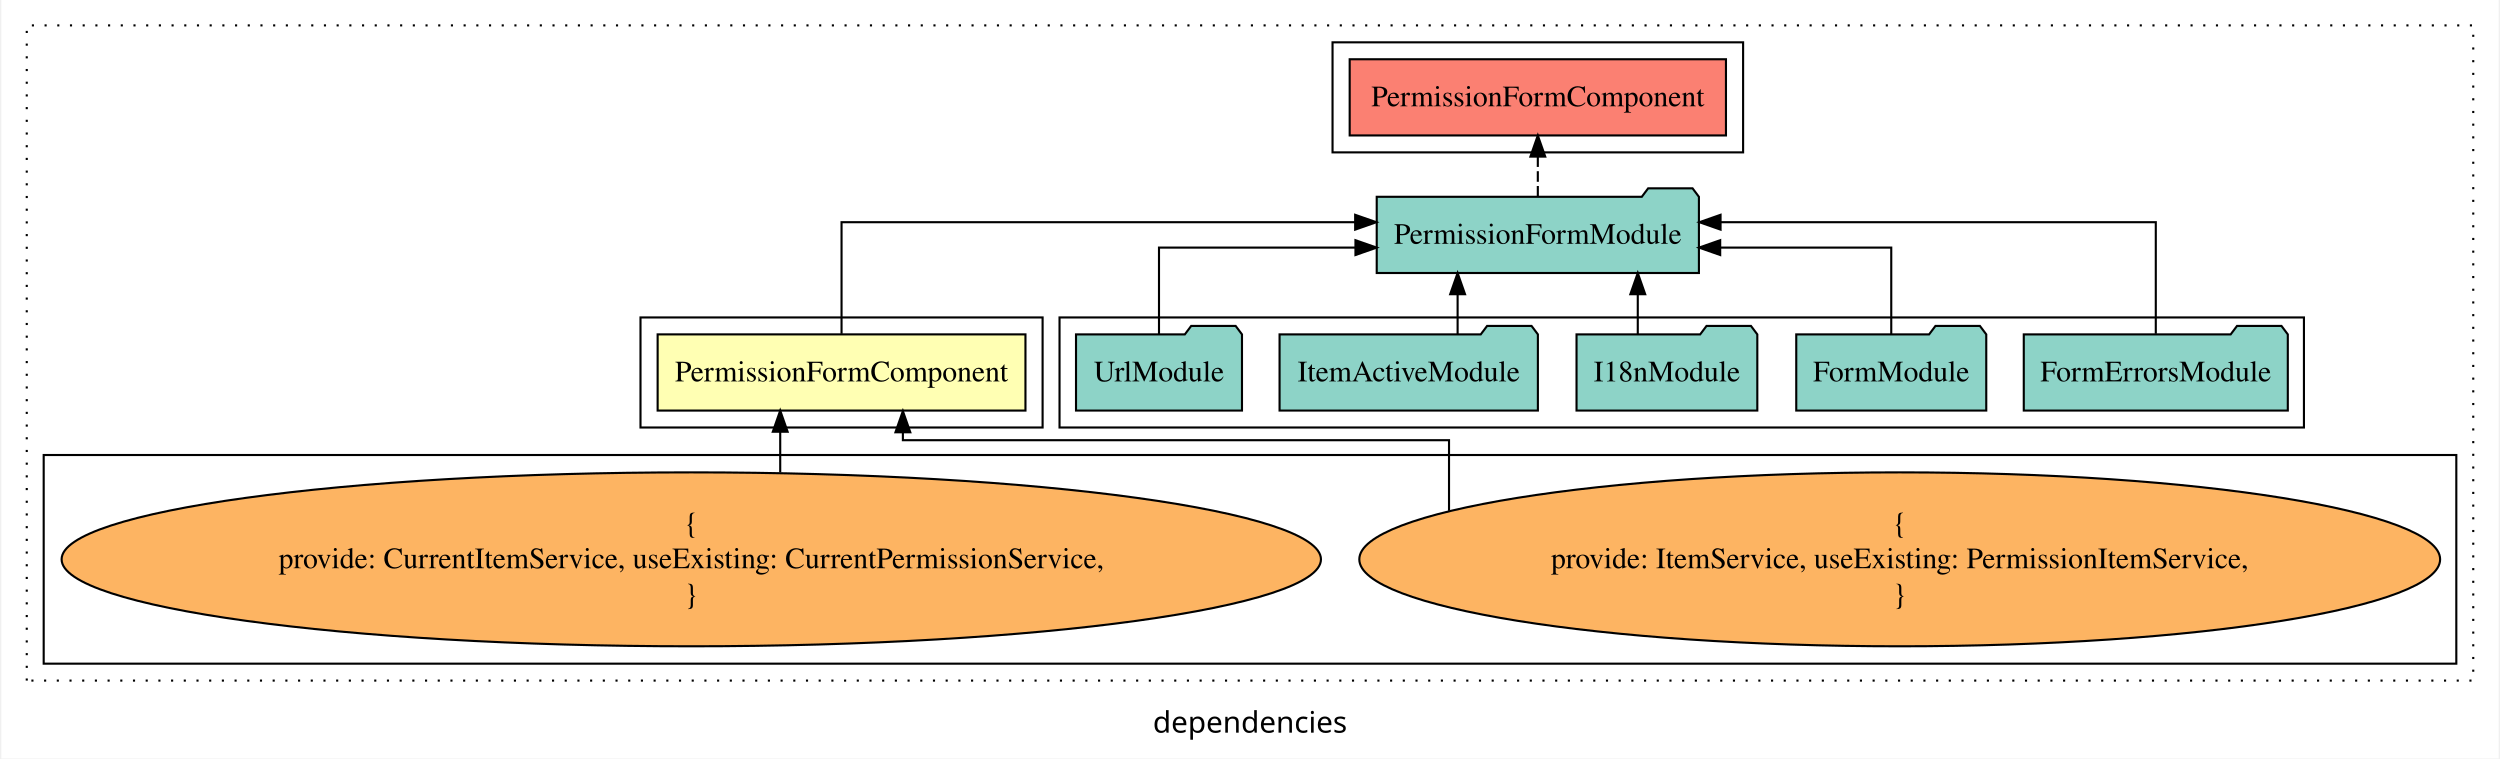
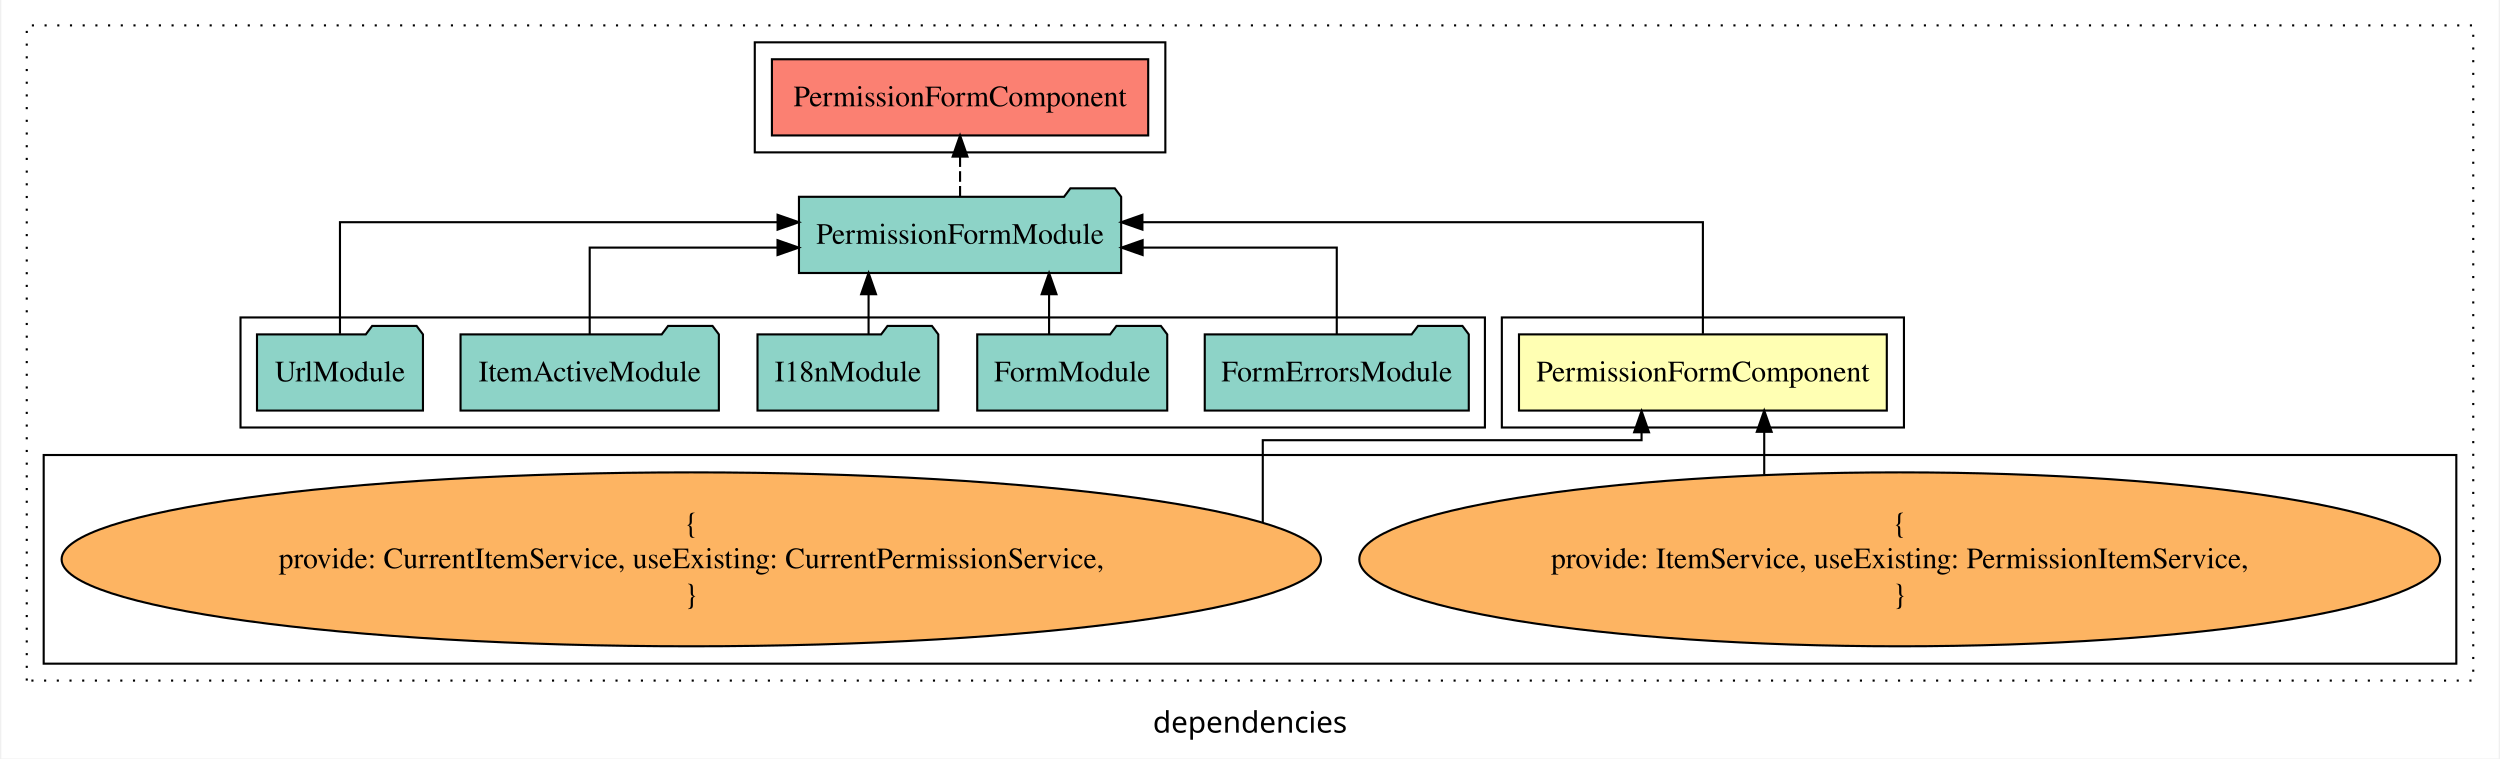
<svg xmlns="http://www.w3.org/2000/svg" width="1180pt" height="358pt" viewBox="0.00 0.00 1180.00 358.39">
  <g id="graph0" class="graph" transform="scale(1 1) rotate(0) translate(4 354.39)">
    <polygon fill="white" stroke="transparent" points="-4,4 -4,-354.39 1176,-354.39 1176,4 -4,4" />
    <text text-anchor="middle" x="586" y="-8.2" font-family="sans-serif" font-size="14.00">dependencies</text>
    <g id="clust1" class="cluster">
      <polygon fill="none" stroke="black" stroke-dasharray="1,5" points="8,-32.8 8,-342.39 1164,-342.39 1164,-32.8 8,-32.8" />
    </g>
-     <g id="clust5" class="cluster">
-       <polygon fill="none" stroke="black" points="625,-282.39 625,-334.39 819,-334.39 819,-282.39 625,-282.39" />
-     </g>
-     <g id="clust4" class="cluster">
-       <polygon fill="none" stroke="black" points="496,-152.39 496,-204.39 1084,-204.39 1084,-152.39 496,-152.39" />
-     </g>
    <g id="clust2" class="cluster">
-       <polygon fill="none" stroke="black" points="298,-152.39 298,-204.39 488,-204.39 488,-152.39 298,-152.39" />
+       <polygon fill="none" stroke="black" points="705,-152.39 705,-204.39 895,-204.39 895,-152.39 705,-152.39" />
    </g>
    <g id="clust3" class="cluster">
      <polygon fill="none" stroke="black" points="16,-40.8 16,-139.39 1156,-139.39 1156,-40.8 16,-40.8" />
    </g>
+     <g id="clust4" class="cluster">
+       <polygon fill="none" stroke="black" points="109,-152.39 109,-204.39 697,-204.39 697,-152.39 109,-152.39" />
+     </g>
+     <g id="clust5" class="cluster">
+       <polygon fill="none" stroke="black" points="352,-282.39 352,-334.39 546,-334.39 546,-282.39 352,-282.39" />
+     </g>
    <g id="node1" class="node">
-       <polygon fill="#ffffb3" stroke="black" points="479.9,-196.39 306.1,-196.39 306.1,-160.39 479.9,-160.39 479.9,-196.39" />
-       <text text-anchor="middle" x="393" y="-174.19" font-family="Times,serif" font-size="14.00">PermissionFormComponent</text>
+       <polygon fill="#ffffb3" stroke="black" points="886.9,-196.39 713.1,-196.39 713.1,-160.39 886.9,-160.39 886.9,-196.39" />
+       <text text-anchor="middle" x="800" y="-174.19" font-family="Times,serif" font-size="14.00">PermissionFormComponent</text>
    </g>
    <g id="node2" class="node">
-       <polygon fill="#8dd3c7" stroke="black" points="798.12,-261.39 795.12,-265.39 774.12,-265.39 771.12,-261.39 645.88,-261.39 645.88,-225.39 798.12,-225.39 798.12,-261.39" />
-       <text text-anchor="middle" x="722" y="-239.19" font-family="Times,serif" font-size="14.00">PermissionFormModule</text>
+       <polygon fill="#8dd3c7" stroke="black" points="525.12,-261.39 522.12,-265.39 501.12,-265.39 498.12,-261.39 372.88,-261.39 372.88,-225.39 525.12,-225.39 525.12,-261.39" />
+       <text text-anchor="middle" x="449" y="-239.19" font-family="Times,serif" font-size="14.00">PermissionFormModule</text>
    </g>
    <g id="edge1" class="edge">
-       <path fill="none" stroke="black" d="M393,-196.67C393,-217.71 393,-249.39 393,-249.39 393,-249.39 635.69,-249.39 635.69,-249.39" />
-       <polygon fill="black" stroke="black" points="635.69,-252.89 645.69,-249.39 635.69,-245.89 635.69,-252.89" />
+       <path fill="none" stroke="black" d="M800,-196.67C800,-217.71 800,-249.39 800,-249.39 800,-249.39 535.16,-249.39 535.16,-249.39" />
+       <polygon fill="black" stroke="black" points="535.16,-245.89 525.16,-249.39 535.16,-252.89 535.16,-245.89" />
    </g>
    <g id="node10" class="node">
-       <polygon fill="#fb8072" stroke="black" points="810.9,-326.39 633.1,-326.39 633.1,-290.39 810.9,-290.39 810.9,-326.39" />
-       <text text-anchor="middle" x="722" y="-304.19" font-family="Times,serif" font-size="14.00">PermissionFormComponent </text>
+       <polygon fill="#fb8072" stroke="black" points="537.9,-326.39 360.1,-326.39 360.1,-290.39 537.9,-290.39 537.9,-326.39" />
+       <text text-anchor="middle" x="449" y="-304.19" font-family="Times,serif" font-size="14.00">PermissionFormComponent </text>
    </g>
    <g id="edge9" class="edge">
-       <path fill="none" stroke="black" stroke-dasharray="5,2" d="M722,-261.5C722,-261.5 722,-280.38 722,-280.38" />
-       <polygon fill="black" stroke="black" points="718.5,-280.38 722,-290.38 725.5,-280.38 718.5,-280.38" />
+       <path fill="none" stroke="black" stroke-dasharray="5,2" d="M449,-261.5C449,-261.5 449,-280.38 449,-280.38" />
+       <polygon fill="black" stroke="black" points="445.5,-280.38 449,-290.38 452.5,-280.38 445.5,-280.38" />
    </g>
    <g id="node3" class="node">
      <ellipse fill="#fdb462" stroke="black" cx="893" cy="-90.1" rx="255.35" ry="41.09" />
      <text text-anchor="middle" x="893" y="-102.7" font-family="Times,serif" font-size="14.00">{</text>
      <text text-anchor="middle" x="893" y="-85.9" font-family="Times,serif" font-size="14.00">    provide: ItemService, useExisting: PermissionItemService,</text>
      <text text-anchor="middle" x="893" y="-69.1" font-family="Times,serif" font-size="14.00">}</text>
    </g>
    <g id="edge2" class="edge">
-       <path fill="none" stroke="black" d="M680.04,-112.99C680.04,-128.58 680.04,-146.39 680.04,-146.39 680.04,-146.39 421.98,-146.39 421.98,-146.39 421.98,-146.39 421.98,-150.15 421.98,-150.15" />
-       <polygon fill="black" stroke="black" points="418.48,-150.15 421.98,-160.15 425.48,-150.15 418.48,-150.15" />
+       <path fill="none" stroke="black" d="M828.98,-130.11C828.98,-130.11 828.98,-150.36 828.98,-150.36" />
+       <polygon fill="black" stroke="black" points="825.48,-150.36 828.98,-160.36 832.48,-150.36 825.48,-150.36" />
    </g>
    <g id="node4" class="node">
      <ellipse fill="#fdb462" stroke="black" cx="322" cy="-90.1" rx="297.53" ry="41.09" />
      <text text-anchor="middle" x="322" y="-102.7" font-family="Times,serif" font-size="14.00">{</text>
      <text text-anchor="middle" x="322" y="-85.9" font-family="Times,serif" font-size="14.00">    provide: CurrentItemService, useExisting: CurrentPermissionService,</text>
      <text text-anchor="middle" x="322" y="-69.1" font-family="Times,serif" font-size="14.00">}</text>
    </g>
    <g id="edge3" class="edge">
-       <path fill="none" stroke="black" d="M364.02,-131.14C364.02,-131.14 364.02,-150.38 364.02,-150.38" />
-       <polygon fill="black" stroke="black" points="360.52,-150.38 364.02,-160.38 367.52,-150.38 360.52,-150.38" />
+       <path fill="none" stroke="black" d="M592.04,-107.6C592.04,-124.12 592.04,-146.39 592.04,-146.39 592.04,-146.39 771.02,-146.39 771.02,-146.39 771.02,-146.39 771.02,-150.15 771.02,-150.15" />
+       <polygon fill="black" stroke="black" points="767.52,-150.15 771.02,-160.15 774.52,-150.15 767.52,-150.15" />
    </g>
    <g id="node5" class="node">
-       <polygon fill="#8dd3c7" stroke="black" points="1076.38,-196.39 1073.38,-200.39 1052.38,-200.39 1049.38,-196.39 951.62,-196.39 951.62,-160.39 1076.38,-160.39 1076.38,-196.39" />
-       <text text-anchor="middle" x="1014" y="-174.19" font-family="Times,serif" font-size="14.00">FormErrorsModule</text>
+       <polygon fill="#8dd3c7" stroke="black" points="689.38,-196.39 686.38,-200.39 665.38,-200.39 662.38,-196.39 564.62,-196.39 564.62,-160.39 689.38,-160.39 689.38,-196.39" />
+       <text text-anchor="middle" x="627" y="-174.19" font-family="Times,serif" font-size="14.00">FormErrorsModule</text>
    </g>
    <g id="edge4" class="edge">
-       <path fill="none" stroke="black" d="M1014,-196.67C1014,-217.71 1014,-249.39 1014,-249.39 1014,-249.39 808.34,-249.39 808.34,-249.39" />
-       <polygon fill="black" stroke="black" points="808.34,-245.89 798.34,-249.39 808.34,-252.89 808.34,-245.89" />
+       <path fill="none" stroke="black" d="M627,-196.41C627,-213.76 627,-237.39 627,-237.39 627,-237.39 535.26,-237.39 535.26,-237.39" />
+       <polygon fill="black" stroke="black" points="535.26,-233.89 525.26,-237.39 535.26,-240.89 535.26,-233.89" />
    </g>
    <g id="node6" class="node">
-       <polygon fill="#8dd3c7" stroke="black" points="933.89,-196.39 930.89,-200.39 909.89,-200.39 906.89,-196.39 844.11,-196.39 844.11,-160.39 933.89,-160.39 933.89,-196.39" />
-       <text text-anchor="middle" x="889" y="-174.19" font-family="Times,serif" font-size="14.00">FormModule</text>
+       <polygon fill="#8dd3c7" stroke="black" points="546.89,-196.39 543.89,-200.39 522.89,-200.39 519.89,-196.39 457.11,-196.39 457.11,-160.39 546.89,-160.39 546.89,-196.39" />
+       <text text-anchor="middle" x="502" y="-174.19" font-family="Times,serif" font-size="14.00">FormModule</text>
    </g>
    <g id="edge5" class="edge">
-       <path fill="none" stroke="black" d="M889,-196.41C889,-213.76 889,-237.39 889,-237.39 889,-237.39 808.17,-237.39 808.17,-237.39" />
-       <polygon fill="black" stroke="black" points="808.17,-233.89 798.17,-237.39 808.17,-240.89 808.17,-233.89" />
+       <path fill="none" stroke="black" d="M491.06,-196.5C491.06,-196.5 491.06,-215.38 491.06,-215.38" />
+       <polygon fill="black" stroke="black" points="487.56,-215.38 491.06,-225.38 494.56,-215.38 487.56,-215.38" />
    </g>
    <g id="node7" class="node">
-       <polygon fill="#8dd3c7" stroke="black" points="825.71,-196.39 822.71,-200.39 801.71,-200.39 798.71,-196.39 740.29,-196.39 740.29,-160.39 825.71,-160.39 825.71,-196.39" />
-       <text text-anchor="middle" x="783" y="-174.19" font-family="Times,serif" font-size="14.00">I18nModule</text>
+       <polygon fill="#8dd3c7" stroke="black" points="438.71,-196.39 435.71,-200.39 414.71,-200.39 411.71,-196.39 353.29,-196.39 353.29,-160.39 438.71,-160.39 438.71,-196.39" />
+       <text text-anchor="middle" x="396" y="-174.19" font-family="Times,serif" font-size="14.00">I18nModule</text>
    </g>
    <g id="edge6" class="edge">
-       <path fill="none" stroke="black" d="M769.23,-196.5C769.23,-196.5 769.23,-215.38 769.23,-215.38" />
-       <polygon fill="black" stroke="black" points="765.73,-215.38 769.23,-225.38 772.73,-215.38 765.73,-215.38" />
+       <path fill="none" stroke="black" d="M405.77,-196.5C405.77,-196.5 405.77,-215.38 405.77,-215.38" />
+       <polygon fill="black" stroke="black" points="402.27,-215.38 405.77,-225.38 409.27,-215.38 402.27,-215.38" />
    </g>
    <g id="node8" class="node">
-       <polygon fill="#8dd3c7" stroke="black" points="722.03,-196.39 719.03,-200.39 698.03,-200.39 695.03,-196.39 599.97,-196.39 599.97,-160.39 722.03,-160.39 722.03,-196.39" />
-       <text text-anchor="middle" x="661" y="-174.19" font-family="Times,serif" font-size="14.00">ItemActiveModule</text>
+       <polygon fill="#8dd3c7" stroke="black" points="335.03,-196.39 332.03,-200.39 311.03,-200.39 308.03,-196.39 212.97,-196.39 212.97,-160.39 335.03,-160.39 335.03,-196.39" />
+       <text text-anchor="middle" x="274" y="-174.19" font-family="Times,serif" font-size="14.00">ItemActiveModule</text>
    </g>
    <g id="edge7" class="edge">
-       <path fill="none" stroke="black" d="M684.1,-196.5C684.1,-196.5 684.1,-215.38 684.1,-215.38" />
-       <polygon fill="black" stroke="black" points="680.6,-215.38 684.1,-225.38 687.6,-215.38 680.6,-215.38" />
+       <path fill="none" stroke="black" d="M274,-196.41C274,-213.76 274,-237.39 274,-237.39 274,-237.39 362.75,-237.39 362.75,-237.39" />
+       <polygon fill="black" stroke="black" points="362.75,-240.89 372.75,-237.39 362.75,-233.89 362.75,-240.89" />
    </g>
    <g id="node9" class="node">
-       <polygon fill="#8dd3c7" stroke="black" points="582.21,-196.39 579.21,-200.39 558.21,-200.39 555.21,-196.39 503.79,-196.39 503.79,-160.39 582.21,-160.39 582.21,-196.39" />
-       <text text-anchor="middle" x="543" y="-174.19" font-family="Times,serif" font-size="14.00">UrlModule</text>
+       <polygon fill="#8dd3c7" stroke="black" points="195.21,-196.39 192.21,-200.39 171.21,-200.39 168.21,-196.39 116.79,-196.39 116.79,-160.39 195.21,-160.39 195.21,-196.39" />
+       <text text-anchor="middle" x="156" y="-174.19" font-family="Times,serif" font-size="14.00">UrlModule</text>
    </g>
    <g id="edge8" class="edge">
-       <path fill="none" stroke="black" d="M543,-196.41C543,-213.76 543,-237.39 543,-237.39 543,-237.39 635.83,-237.39 635.83,-237.39" />
-       <polygon fill="black" stroke="black" points="635.83,-240.89 645.83,-237.39 635.83,-233.89 635.83,-240.89" />
+       <path fill="none" stroke="black" d="M156,-196.67C156,-217.71 156,-249.39 156,-249.39 156,-249.39 362.78,-249.39 362.78,-249.39" />
+       <polygon fill="black" stroke="black" points="362.78,-252.89 372.78,-249.39 362.78,-245.89 362.78,-252.89" />
    </g>
  </g>
</svg>
